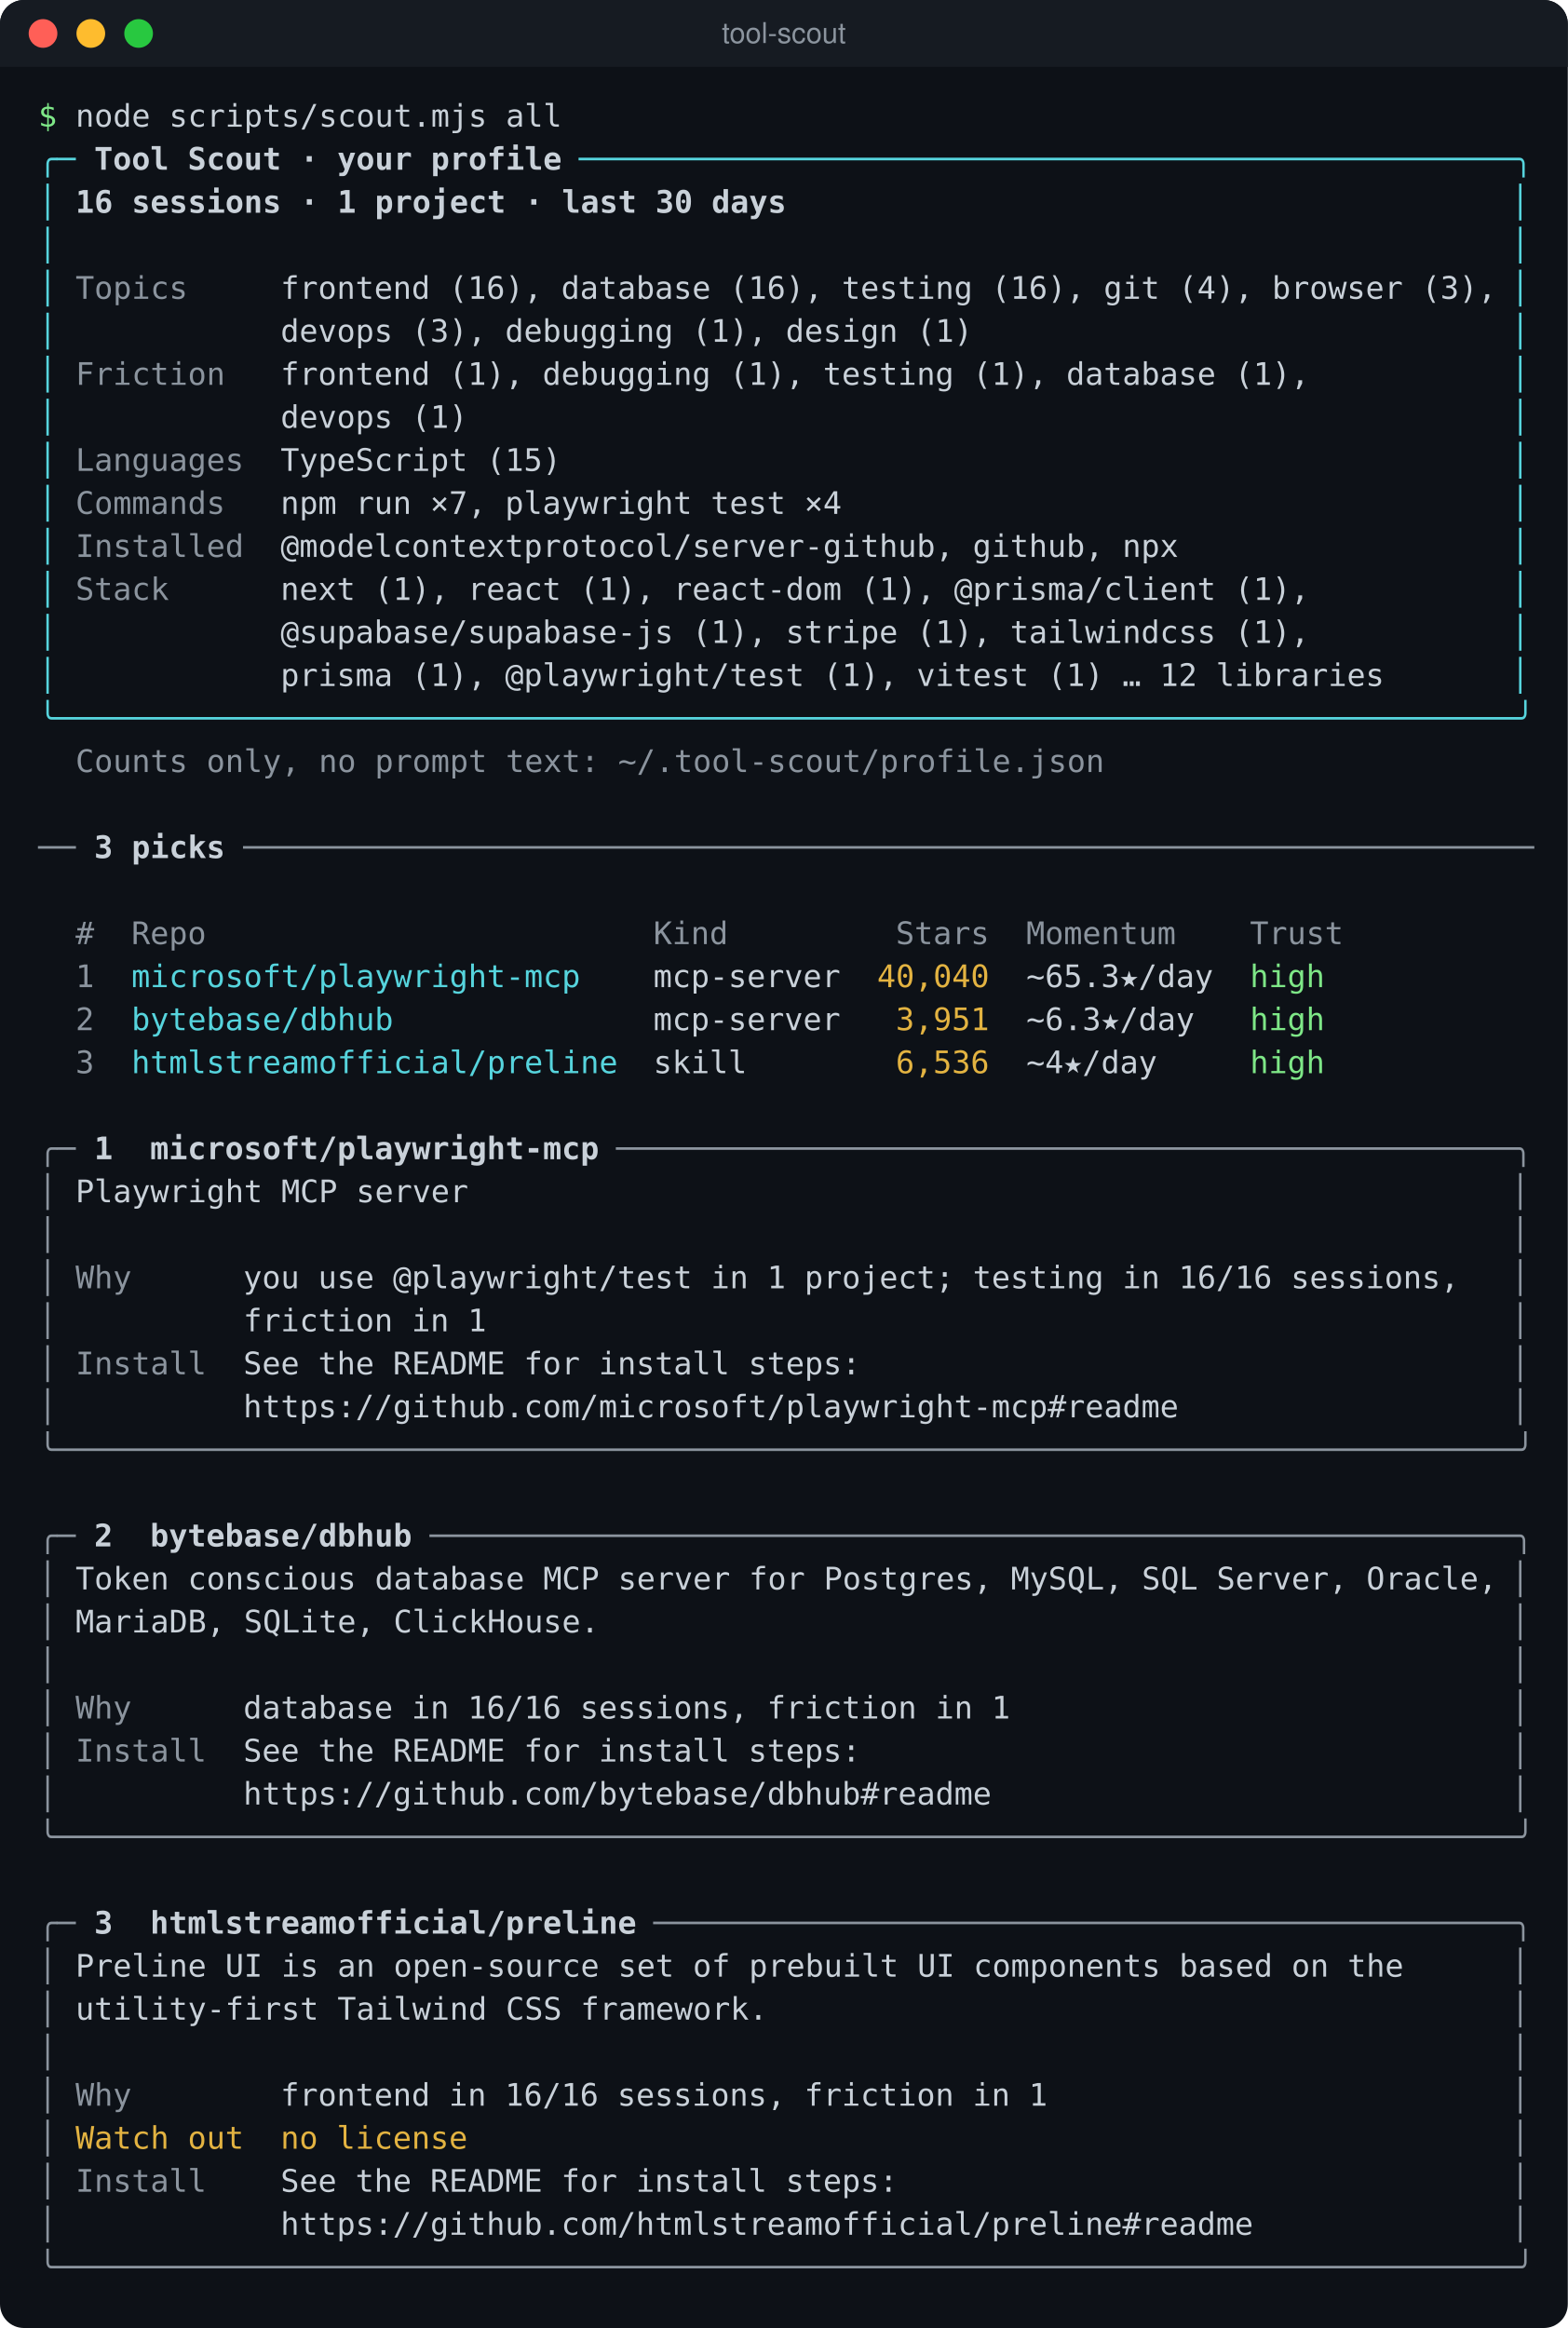
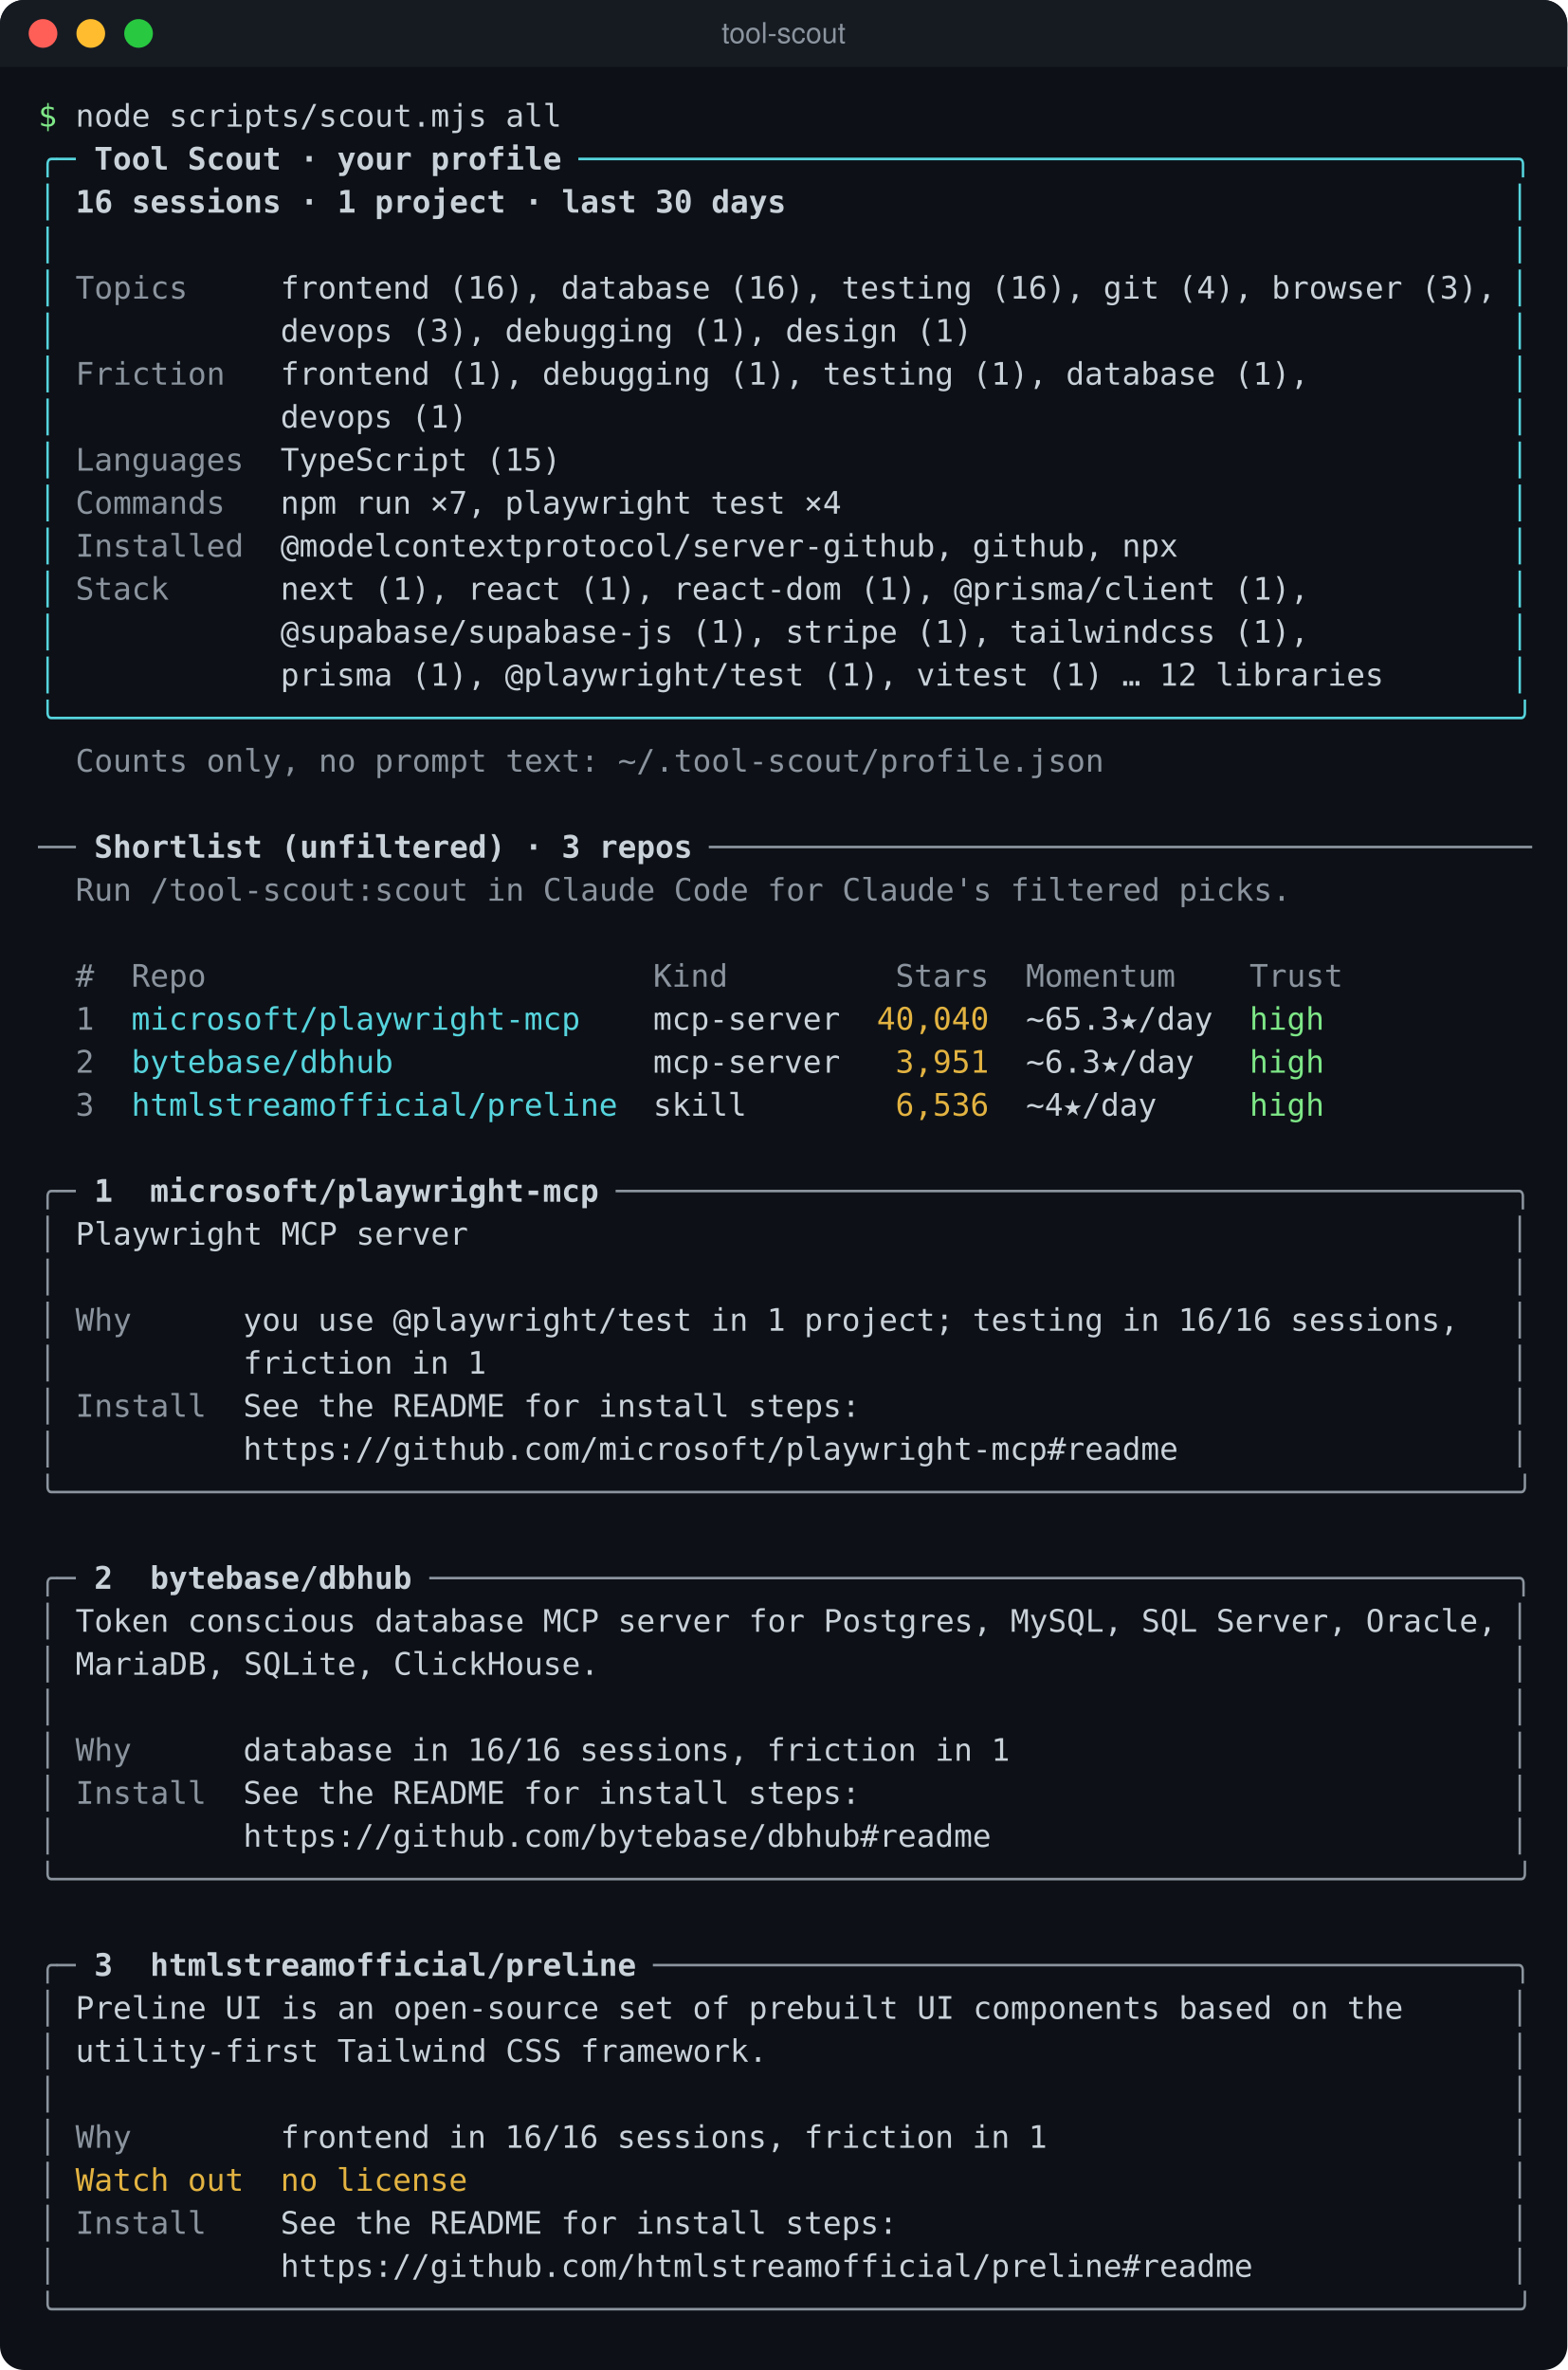
- <svg xmlns="http://www.w3.org/2000/svg" width="656" height="974" viewBox="0 0 656 974" role="img" aria-label="Tool Scout in a terminal: profile, aligned table of picks and one box per pick">
-   <rect width="656" height="974" rx="10" fill="#0d1117" />
+ <svg xmlns="http://www.w3.org/2000/svg" width="656" height="992" viewBox="0 0 656 992" role="img" aria-label="Tool Scout in a terminal: profile, aligned table of picks and one box per pick">
+   <rect width="656" height="992" rx="10" fill="#0d1117" />
  <path d="M0 10a10 10 0 0 1 10-10h636a10 10 0 0 1 10 10v18h-656z" fill="#161b22" />
  <circle cx="18" cy="14" r="6" fill="#ff5f57" />
  <circle cx="38" cy="14" r="6" fill="#febc2e" />
  <circle cx="58" cy="14" r="6" fill="#28c840" />
  <text x="328" y="18" font-size="12" text-anchor="middle" fill="#8b949e" font-family="-apple-system, Segoe UI, Helvetica, Arial, sans-serif">tool-scout</text>
  <g font-size="13" font-family="ui-monospace, SFMono-Regular, Menlo, Consolas, monospace" xml:space="preserve" transform="translate(16 40)">
    <text y="13">
      <tspan x="0" fill="#7ee787" textLength="7.8" lengthAdjust="spacingAndGlyphs">$</tspan>
      <tspan x="15.6" fill="#c9d1d9" textLength="202.8" lengthAdjust="spacingAndGlyphs">node scripts/scout.mjs all</tspan>
    </text>
    <text y="31">
      <tspan x="0" fill="#56d4dd" textLength="7.8" lengthAdjust="spacingAndGlyphs">╭</tspan>
      <tspan x="7.8" fill="#56d4dd" textLength="7.8" lengthAdjust="spacingAndGlyphs">─</tspan>
      <tspan x="23.4" fill="#c9d1d9" font-weight="700" textLength="195" lengthAdjust="spacingAndGlyphs">Tool Scout · your profile</tspan>
      <tspan x="226.2" fill="#56d4dd" textLength="397.8" lengthAdjust="spacingAndGlyphs">──────────────────────────────────────────────────╮</tspan>
    </text>
    <text y="49">
      <tspan x="0" fill="#56d4dd" textLength="7.8" lengthAdjust="spacingAndGlyphs">│</tspan>
      <tspan x="15.6" fill="#c9d1d9" font-weight="700" textLength="296.4" lengthAdjust="spacingAndGlyphs">16 sessions · 1 project · last 30 days</tspan>
      <tspan x="616.2" fill="#56d4dd" textLength="7.8" lengthAdjust="spacingAndGlyphs">│</tspan>
    </text>
    <text y="67">
      <tspan x="0" fill="#56d4dd" textLength="7.8" lengthAdjust="spacingAndGlyphs">│</tspan>
      <tspan x="616.2" fill="#56d4dd" textLength="7.8" lengthAdjust="spacingAndGlyphs">│</tspan>
    </text>
    <text y="85">
      <tspan x="0" fill="#56d4dd" textLength="7.8" lengthAdjust="spacingAndGlyphs">│</tspan>
      <tspan x="15.6" fill="#8b949e" textLength="46.8" lengthAdjust="spacingAndGlyphs">Topics</tspan>
      <tspan x="101.4" fill="#c9d1d9" textLength="507" lengthAdjust="spacingAndGlyphs">frontend (16), database (16), testing (16), git (4), browser (3),</tspan>
      <tspan x="616.2" fill="#56d4dd" textLength="7.8" lengthAdjust="spacingAndGlyphs">│</tspan>
    </text>
    <text y="103">
      <tspan x="0" fill="#56d4dd" textLength="7.8" lengthAdjust="spacingAndGlyphs">│</tspan>
      <tspan x="101.4" fill="#c9d1d9" textLength="288.6" lengthAdjust="spacingAndGlyphs">devops (3), debugging (1), design (1)</tspan>
      <tspan x="616.2" fill="#56d4dd" textLength="7.8" lengthAdjust="spacingAndGlyphs">│</tspan>
    </text>
    <text y="121">
      <tspan x="0" fill="#56d4dd" textLength="7.8" lengthAdjust="spacingAndGlyphs">│</tspan>
      <tspan x="15.6" fill="#8b949e" textLength="62.4" lengthAdjust="spacingAndGlyphs">Friction</tspan>
      <tspan x="101.4" fill="#c9d1d9" textLength="429" lengthAdjust="spacingAndGlyphs">frontend (1), debugging (1), testing (1), database (1),</tspan>
      <tspan x="616.2" fill="#56d4dd" textLength="7.8" lengthAdjust="spacingAndGlyphs">│</tspan>
    </text>
    <text y="139">
      <tspan x="0" fill="#56d4dd" textLength="7.8" lengthAdjust="spacingAndGlyphs">│</tspan>
      <tspan x="101.4" fill="#c9d1d9" textLength="78" lengthAdjust="spacingAndGlyphs">devops (1)</tspan>
      <tspan x="616.2" fill="#56d4dd" textLength="7.8" lengthAdjust="spacingAndGlyphs">│</tspan>
    </text>
    <text y="157">
      <tspan x="0" fill="#56d4dd" textLength="7.8" lengthAdjust="spacingAndGlyphs">│</tspan>
      <tspan x="15.6" fill="#8b949e" textLength="70.2" lengthAdjust="spacingAndGlyphs">Languages</tspan>
      <tspan x="101.4" fill="#c9d1d9" textLength="117" lengthAdjust="spacingAndGlyphs">TypeScript (15)</tspan>
      <tspan x="616.2" fill="#56d4dd" textLength="7.8" lengthAdjust="spacingAndGlyphs">│</tspan>
    </text>
    <text y="175">
      <tspan x="0" fill="#56d4dd" textLength="7.8" lengthAdjust="spacingAndGlyphs">│</tspan>
      <tspan x="15.6" fill="#8b949e" textLength="62.4" lengthAdjust="spacingAndGlyphs">Commands</tspan>
      <tspan x="101.4" fill="#c9d1d9" textLength="234" lengthAdjust="spacingAndGlyphs">npm run ×7, playwright test ×4</tspan>
      <tspan x="616.2" fill="#56d4dd" textLength="7.8" lengthAdjust="spacingAndGlyphs">│</tspan>
    </text>
    <text y="193">
      <tspan x="0" fill="#56d4dd" textLength="7.8" lengthAdjust="spacingAndGlyphs">│</tspan>
      <tspan x="15.6" fill="#8b949e" textLength="70.2" lengthAdjust="spacingAndGlyphs">Installed</tspan>
      <tspan x="101.4" fill="#c9d1d9" textLength="374.4" lengthAdjust="spacingAndGlyphs">@modelcontextprotocol/server-github, github, npx</tspan>
      <tspan x="616.2" fill="#56d4dd" textLength="7.8" lengthAdjust="spacingAndGlyphs">│</tspan>
    </text>
    <text y="211">
      <tspan x="0" fill="#56d4dd" textLength="7.8" lengthAdjust="spacingAndGlyphs">│</tspan>
      <tspan x="15.6" fill="#8b949e" textLength="39" lengthAdjust="spacingAndGlyphs">Stack</tspan>
      <tspan x="101.4" fill="#c9d1d9" textLength="429" lengthAdjust="spacingAndGlyphs">next (1), react (1), react-dom (1), @prisma/client (1),</tspan>
      <tspan x="616.2" fill="#56d4dd" textLength="7.8" lengthAdjust="spacingAndGlyphs">│</tspan>
    </text>
    <text y="229">
      <tspan x="0" fill="#56d4dd" textLength="7.8" lengthAdjust="spacingAndGlyphs">│</tspan>
      <tspan x="101.4" fill="#c9d1d9" textLength="429" lengthAdjust="spacingAndGlyphs">@supabase/supabase-js (1), stripe (1), tailwindcss (1),</tspan>
      <tspan x="616.2" fill="#56d4dd" textLength="7.8" lengthAdjust="spacingAndGlyphs">│</tspan>
    </text>
    <text y="247">
      <tspan x="0" fill="#56d4dd" textLength="7.8" lengthAdjust="spacingAndGlyphs">│</tspan>
      <tspan x="101.4" fill="#c9d1d9" textLength="460.2" lengthAdjust="spacingAndGlyphs">prisma (1), @playwright/test (1), vitest (1) … 12 libraries</tspan>
      <tspan x="616.2" fill="#56d4dd" textLength="7.8" lengthAdjust="spacingAndGlyphs">│</tspan>
    </text>
    <text y="265">
      <tspan x="0" fill="#56d4dd" textLength="624" lengthAdjust="spacingAndGlyphs">╰──────────────────────────────────────────────────────────────────────────────╯</tspan>
    </text>
    <text y="283">
      <tspan x="15.6" fill="#8b949e" textLength="429" lengthAdjust="spacingAndGlyphs">Counts only, no prompt text: ~/.tool-scout/profile.json</tspan>
    </text>
    <text y="319">
      <tspan x="0" fill="#8b949e" textLength="15.6" lengthAdjust="spacingAndGlyphs">──</tspan>
-       <tspan x="23.4" fill="#c9d1d9" font-weight="700" textLength="54.6" lengthAdjust="spacingAndGlyphs">3 picks</tspan>
-       <tspan x="85.8" fill="#8b949e" textLength="538.2" lengthAdjust="spacingAndGlyphs">─────────────────────────────────────────────────────────────────────</tspan>
-     </text>
-     <text y="355">
+       <tspan x="23.4" fill="#c9d1d9" font-weight="700" textLength="249.6" lengthAdjust="spacingAndGlyphs">Shortlist (unfiltered) · 3 repos</tspan>
+       <tspan x="280.8" fill="#8b949e" textLength="343.2" lengthAdjust="spacingAndGlyphs">────────────────────────────────────────────</tspan>
+     </text>
+     <text y="337">
+       <tspan x="15.6" fill="#8b949e" textLength="507" lengthAdjust="spacingAndGlyphs">Run /tool-scout:scout in Claude Code for Claude's filtered picks.</tspan>
+     </text>
+     <text y="373">
      <tspan x="15.6" fill="#8b949e" textLength="7.8" lengthAdjust="spacingAndGlyphs">#</tspan>
      <tspan x="39" fill="#8b949e" textLength="31.2" lengthAdjust="spacingAndGlyphs">Repo</tspan>
      <tspan x="257.4" fill="#8b949e" textLength="31.2" lengthAdjust="spacingAndGlyphs">Kind</tspan>
      <tspan x="358.8" fill="#8b949e" textLength="39" lengthAdjust="spacingAndGlyphs">Stars</tspan>
      <tspan x="413.4" fill="#8b949e" textLength="62.4" lengthAdjust="spacingAndGlyphs">Momentum</tspan>
      <tspan x="507" fill="#8b949e" textLength="39" lengthAdjust="spacingAndGlyphs">Trust</tspan>
    </text>
-     <text y="373">
+     <text y="391">
      <tspan x="15.6" fill="#8b949e" textLength="7.8" lengthAdjust="spacingAndGlyphs">1</tspan>
      <tspan x="39" fill="#56d4dd" textLength="187.2" lengthAdjust="spacingAndGlyphs">microsoft/playwright-mcp</tspan>
      <tspan x="257.4" fill="#c9d1d9" textLength="78" lengthAdjust="spacingAndGlyphs">mcp-server</tspan>
      <tspan x="351" fill="#e3b341" textLength="46.8" lengthAdjust="spacingAndGlyphs">40,040</tspan>
      <tspan x="413.4" fill="#c9d1d9" textLength="78" lengthAdjust="spacingAndGlyphs">~65.3★/day</tspan>
      <tspan x="507" fill="#7ee787" textLength="31.2" lengthAdjust="spacingAndGlyphs">high</tspan>
    </text>
-     <text y="391">
+     <text y="409">
      <tspan x="15.6" fill="#8b949e" textLength="7.8" lengthAdjust="spacingAndGlyphs">2</tspan>
      <tspan x="39" fill="#56d4dd" textLength="109.2" lengthAdjust="spacingAndGlyphs">bytebase/dbhub</tspan>
      <tspan x="257.4" fill="#c9d1d9" textLength="78" lengthAdjust="spacingAndGlyphs">mcp-server</tspan>
      <tspan x="358.8" fill="#e3b341" textLength="39" lengthAdjust="spacingAndGlyphs">3,951</tspan>
      <tspan x="413.4" fill="#c9d1d9" textLength="70.2" lengthAdjust="spacingAndGlyphs">~6.3★/day</tspan>
      <tspan x="507" fill="#7ee787" textLength="31.2" lengthAdjust="spacingAndGlyphs">high</tspan>
    </text>
-     <text y="409">
+     <text y="427">
      <tspan x="15.6" fill="#8b949e" textLength="7.8" lengthAdjust="spacingAndGlyphs">3</tspan>
      <tspan x="39" fill="#56d4dd" textLength="202.8" lengthAdjust="spacingAndGlyphs">htmlstreamofficial/preline</tspan>
      <tspan x="257.4" fill="#c9d1d9" textLength="39" lengthAdjust="spacingAndGlyphs">skill</tspan>
      <tspan x="358.8" fill="#e3b341" textLength="39" lengthAdjust="spacingAndGlyphs">6,536</tspan>
      <tspan x="413.4" fill="#c9d1d9" textLength="54.6" lengthAdjust="spacingAndGlyphs">~4★/day</tspan>
      <tspan x="507" fill="#7ee787" textLength="31.2" lengthAdjust="spacingAndGlyphs">high</tspan>
    </text>
-     <text y="445">
+     <text y="463">
      <tspan x="0" fill="#8b949e" textLength="7.8" lengthAdjust="spacingAndGlyphs">╭</tspan>
      <tspan x="7.8" fill="#8b949e" textLength="7.8" lengthAdjust="spacingAndGlyphs">─</tspan>
      <tspan x="23.4" fill="#c9d1d9" font-weight="700" textLength="7.8" lengthAdjust="spacingAndGlyphs">1</tspan>
      <tspan x="46.8" fill="#c9d1d9" font-weight="700" textLength="187.2" lengthAdjust="spacingAndGlyphs">microsoft/playwright-mcp</tspan>
      <tspan x="241.8" fill="#8b949e" textLength="382.2" lengthAdjust="spacingAndGlyphs">────────────────────────────────────────────────╮</tspan>
    </text>
-     <text y="463">
+     <text y="481">
      <tspan x="0" fill="#8b949e" textLength="7.8" lengthAdjust="spacingAndGlyphs">│</tspan>
      <tspan x="15.6" fill="#c9d1d9" textLength="163.8" lengthAdjust="spacingAndGlyphs">Playwright MCP server</tspan>
      <tspan x="616.2" fill="#8b949e" textLength="7.8" lengthAdjust="spacingAndGlyphs">│</tspan>
    </text>
-     <text y="481">
-       <tspan x="0" fill="#8b949e" textLength="7.8" lengthAdjust="spacingAndGlyphs">│</tspan>
-       <tspan x="616.2" fill="#8b949e" textLength="7.8" lengthAdjust="spacingAndGlyphs">│</tspan>
-     </text>
    <text y="499">
+       <tspan x="0" fill="#8b949e" textLength="7.8" lengthAdjust="spacingAndGlyphs">│</tspan>
+       <tspan x="616.2" fill="#8b949e" textLength="7.8" lengthAdjust="spacingAndGlyphs">│</tspan>
+     </text>
+     <text y="517">
      <tspan x="0" fill="#8b949e" textLength="7.8" lengthAdjust="spacingAndGlyphs">│</tspan>
      <tspan x="15.6" fill="#8b949e" textLength="23.4" lengthAdjust="spacingAndGlyphs">Why</tspan>
      <tspan x="85.8" fill="#c9d1d9" textLength="507" lengthAdjust="spacingAndGlyphs">you use @playwright/test in 1 project; testing in 16/16 sessions,</tspan>
      <tspan x="616.2" fill="#8b949e" textLength="7.8" lengthAdjust="spacingAndGlyphs">│</tspan>
    </text>
-     <text y="517">
+     <text y="535">
      <tspan x="0" fill="#8b949e" textLength="7.8" lengthAdjust="spacingAndGlyphs">│</tspan>
      <tspan x="85.8" fill="#c9d1d9" textLength="101.4" lengthAdjust="spacingAndGlyphs">friction in 1</tspan>
      <tspan x="616.2" fill="#8b949e" textLength="7.8" lengthAdjust="spacingAndGlyphs">│</tspan>
    </text>
-     <text y="535">
+     <text y="553">
      <tspan x="0" fill="#8b949e" textLength="7.8" lengthAdjust="spacingAndGlyphs">│</tspan>
      <tspan x="15.6" fill="#8b949e" textLength="54.6" lengthAdjust="spacingAndGlyphs">Install</tspan>
      <tspan x="85.8" fill="#c9d1d9" textLength="257.4" lengthAdjust="spacingAndGlyphs">See the README for install steps:</tspan>
      <tspan x="616.2" fill="#8b949e" textLength="7.8" lengthAdjust="spacingAndGlyphs">│</tspan>
    </text>
-     <text y="553">
+     <text y="571">
      <tspan x="0" fill="#8b949e" textLength="7.8" lengthAdjust="spacingAndGlyphs">│</tspan>
      <tspan x="85.8" fill="#c9d1d9" textLength="390" lengthAdjust="spacingAndGlyphs">https://github.com/microsoft/playwright-mcp#readme</tspan>
      <tspan x="616.2" fill="#8b949e" textLength="7.8" lengthAdjust="spacingAndGlyphs">│</tspan>
    </text>
-     <text y="571">
+     <text y="589">
      <tspan x="0" fill="#8b949e" textLength="624" lengthAdjust="spacingAndGlyphs">╰──────────────────────────────────────────────────────────────────────────────╯</tspan>
    </text>
-     <text y="607">
+     <text y="625">
      <tspan x="0" fill="#8b949e" textLength="7.8" lengthAdjust="spacingAndGlyphs">╭</tspan>
      <tspan x="7.8" fill="#8b949e" textLength="7.8" lengthAdjust="spacingAndGlyphs">─</tspan>
      <tspan x="23.4" fill="#c9d1d9" font-weight="700" textLength="7.8" lengthAdjust="spacingAndGlyphs">2</tspan>
      <tspan x="46.8" fill="#c9d1d9" font-weight="700" textLength="109.2" lengthAdjust="spacingAndGlyphs">bytebase/dbhub</tspan>
      <tspan x="163.8" fill="#8b949e" textLength="460.2" lengthAdjust="spacingAndGlyphs">──────────────────────────────────────────────────────────╮</tspan>
    </text>
-     <text y="625">
+     <text y="643">
      <tspan x="0" fill="#8b949e" textLength="7.8" lengthAdjust="spacingAndGlyphs">│</tspan>
      <tspan x="15.6" fill="#c9d1d9" textLength="592.8" lengthAdjust="spacingAndGlyphs">Token conscious database MCP server for Postgres, MySQL, SQL Server, Oracle,</tspan>
      <tspan x="616.2" fill="#8b949e" textLength="7.8" lengthAdjust="spacingAndGlyphs">│</tspan>
    </text>
-     <text y="643">
+     <text y="661">
      <tspan x="0" fill="#8b949e" textLength="7.8" lengthAdjust="spacingAndGlyphs">│</tspan>
      <tspan x="15.6" fill="#c9d1d9" textLength="218.4" lengthAdjust="spacingAndGlyphs">MariaDB, SQLite, ClickHouse.</tspan>
      <tspan x="616.2" fill="#8b949e" textLength="7.8" lengthAdjust="spacingAndGlyphs">│</tspan>
    </text>
-     <text y="661">
-       <tspan x="0" fill="#8b949e" textLength="7.8" lengthAdjust="spacingAndGlyphs">│</tspan>
-       <tspan x="616.2" fill="#8b949e" textLength="7.8" lengthAdjust="spacingAndGlyphs">│</tspan>
-     </text>
    <text y="679">
+       <tspan x="0" fill="#8b949e" textLength="7.8" lengthAdjust="spacingAndGlyphs">│</tspan>
+       <tspan x="616.2" fill="#8b949e" textLength="7.8" lengthAdjust="spacingAndGlyphs">│</tspan>
+     </text>
+     <text y="697">
      <tspan x="0" fill="#8b949e" textLength="7.8" lengthAdjust="spacingAndGlyphs">│</tspan>
      <tspan x="15.6" fill="#8b949e" textLength="23.4" lengthAdjust="spacingAndGlyphs">Why</tspan>
      <tspan x="85.8" fill="#c9d1d9" textLength="319.8" lengthAdjust="spacingAndGlyphs">database in 16/16 sessions, friction in 1</tspan>
      <tspan x="616.2" fill="#8b949e" textLength="7.8" lengthAdjust="spacingAndGlyphs">│</tspan>
    </text>
-     <text y="697">
+     <text y="715">
      <tspan x="0" fill="#8b949e" textLength="7.8" lengthAdjust="spacingAndGlyphs">│</tspan>
      <tspan x="15.6" fill="#8b949e" textLength="54.6" lengthAdjust="spacingAndGlyphs">Install</tspan>
      <tspan x="85.8" fill="#c9d1d9" textLength="257.4" lengthAdjust="spacingAndGlyphs">See the README for install steps:</tspan>
      <tspan x="616.2" fill="#8b949e" textLength="7.8" lengthAdjust="spacingAndGlyphs">│</tspan>
    </text>
-     <text y="715">
+     <text y="733">
      <tspan x="0" fill="#8b949e" textLength="7.8" lengthAdjust="spacingAndGlyphs">│</tspan>
      <tspan x="85.8" fill="#c9d1d9" textLength="312" lengthAdjust="spacingAndGlyphs">https://github.com/bytebase/dbhub#readme</tspan>
      <tspan x="616.2" fill="#8b949e" textLength="7.8" lengthAdjust="spacingAndGlyphs">│</tspan>
    </text>
-     <text y="733">
+     <text y="751">
      <tspan x="0" fill="#8b949e" textLength="624" lengthAdjust="spacingAndGlyphs">╰──────────────────────────────────────────────────────────────────────────────╯</tspan>
    </text>
-     <text y="769">
+     <text y="787">
      <tspan x="0" fill="#8b949e" textLength="7.8" lengthAdjust="spacingAndGlyphs">╭</tspan>
      <tspan x="7.8" fill="#8b949e" textLength="7.8" lengthAdjust="spacingAndGlyphs">─</tspan>
      <tspan x="23.4" fill="#c9d1d9" font-weight="700" textLength="7.8" lengthAdjust="spacingAndGlyphs">3</tspan>
      <tspan x="46.8" fill="#c9d1d9" font-weight="700" textLength="202.8" lengthAdjust="spacingAndGlyphs">htmlstreamofficial/preline</tspan>
      <tspan x="257.4" fill="#8b949e" textLength="366.6" lengthAdjust="spacingAndGlyphs">──────────────────────────────────────────────╮</tspan>
    </text>
-     <text y="787">
+     <text y="805">
      <tspan x="0" fill="#8b949e" textLength="7.8" lengthAdjust="spacingAndGlyphs">│</tspan>
      <tspan x="15.6" fill="#c9d1d9" textLength="553.8" lengthAdjust="spacingAndGlyphs">Preline UI is an open-source set of prebuilt UI components based on the</tspan>
      <tspan x="616.2" fill="#8b949e" textLength="7.8" lengthAdjust="spacingAndGlyphs">│</tspan>
    </text>
-     <text y="805">
+     <text y="823">
      <tspan x="0" fill="#8b949e" textLength="7.8" lengthAdjust="spacingAndGlyphs">│</tspan>
      <tspan x="15.6" fill="#c9d1d9" textLength="288.6" lengthAdjust="spacingAndGlyphs">utility-first Tailwind CSS framework.</tspan>
      <tspan x="616.2" fill="#8b949e" textLength="7.8" lengthAdjust="spacingAndGlyphs">│</tspan>
    </text>
-     <text y="823">
-       <tspan x="0" fill="#8b949e" textLength="7.8" lengthAdjust="spacingAndGlyphs">│</tspan>
-       <tspan x="616.2" fill="#8b949e" textLength="7.8" lengthAdjust="spacingAndGlyphs">│</tspan>
-     </text>
    <text y="841">
+       <tspan x="0" fill="#8b949e" textLength="7.8" lengthAdjust="spacingAndGlyphs">│</tspan>
+       <tspan x="616.2" fill="#8b949e" textLength="7.8" lengthAdjust="spacingAndGlyphs">│</tspan>
+     </text>
+     <text y="859">
      <tspan x="0" fill="#8b949e" textLength="7.8" lengthAdjust="spacingAndGlyphs">│</tspan>
      <tspan x="15.6" fill="#8b949e" textLength="23.4" lengthAdjust="spacingAndGlyphs">Why</tspan>
      <tspan x="101.4" fill="#c9d1d9" textLength="319.8" lengthAdjust="spacingAndGlyphs">frontend in 16/16 sessions, friction in 1</tspan>
      <tspan x="616.2" fill="#8b949e" textLength="7.8" lengthAdjust="spacingAndGlyphs">│</tspan>
    </text>
-     <text y="859">
+     <text y="877">
      <tspan x="0" fill="#8b949e" textLength="7.8" lengthAdjust="spacingAndGlyphs">│</tspan>
      <tspan x="15.6" fill="#e3b341" textLength="70.2" lengthAdjust="spacingAndGlyphs">Watch out</tspan>
      <tspan x="101.4" fill="#e3b341" textLength="78" lengthAdjust="spacingAndGlyphs">no license</tspan>
      <tspan x="616.2" fill="#8b949e" textLength="7.8" lengthAdjust="spacingAndGlyphs">│</tspan>
    </text>
-     <text y="877">
+     <text y="895">
      <tspan x="0" fill="#8b949e" textLength="7.8" lengthAdjust="spacingAndGlyphs">│</tspan>
      <tspan x="15.6" fill="#8b949e" textLength="54.6" lengthAdjust="spacingAndGlyphs">Install</tspan>
      <tspan x="101.4" fill="#c9d1d9" textLength="257.4" lengthAdjust="spacingAndGlyphs">See the README for install steps:</tspan>
      <tspan x="616.2" fill="#8b949e" textLength="7.8" lengthAdjust="spacingAndGlyphs">│</tspan>
    </text>
-     <text y="895">
+     <text y="913">
      <tspan x="0" fill="#8b949e" textLength="7.8" lengthAdjust="spacingAndGlyphs">│</tspan>
      <tspan x="101.4" fill="#c9d1d9" textLength="405.6" lengthAdjust="spacingAndGlyphs">https://github.com/htmlstreamofficial/preline#readme</tspan>
      <tspan x="616.2" fill="#8b949e" textLength="7.8" lengthAdjust="spacingAndGlyphs">│</tspan>
    </text>
-     <text y="913">
+     <text y="931">
      <tspan x="0" fill="#8b949e" textLength="624" lengthAdjust="spacingAndGlyphs">╰──────────────────────────────────────────────────────────────────────────────╯</tspan>
    </text>
  </g>
</svg>
